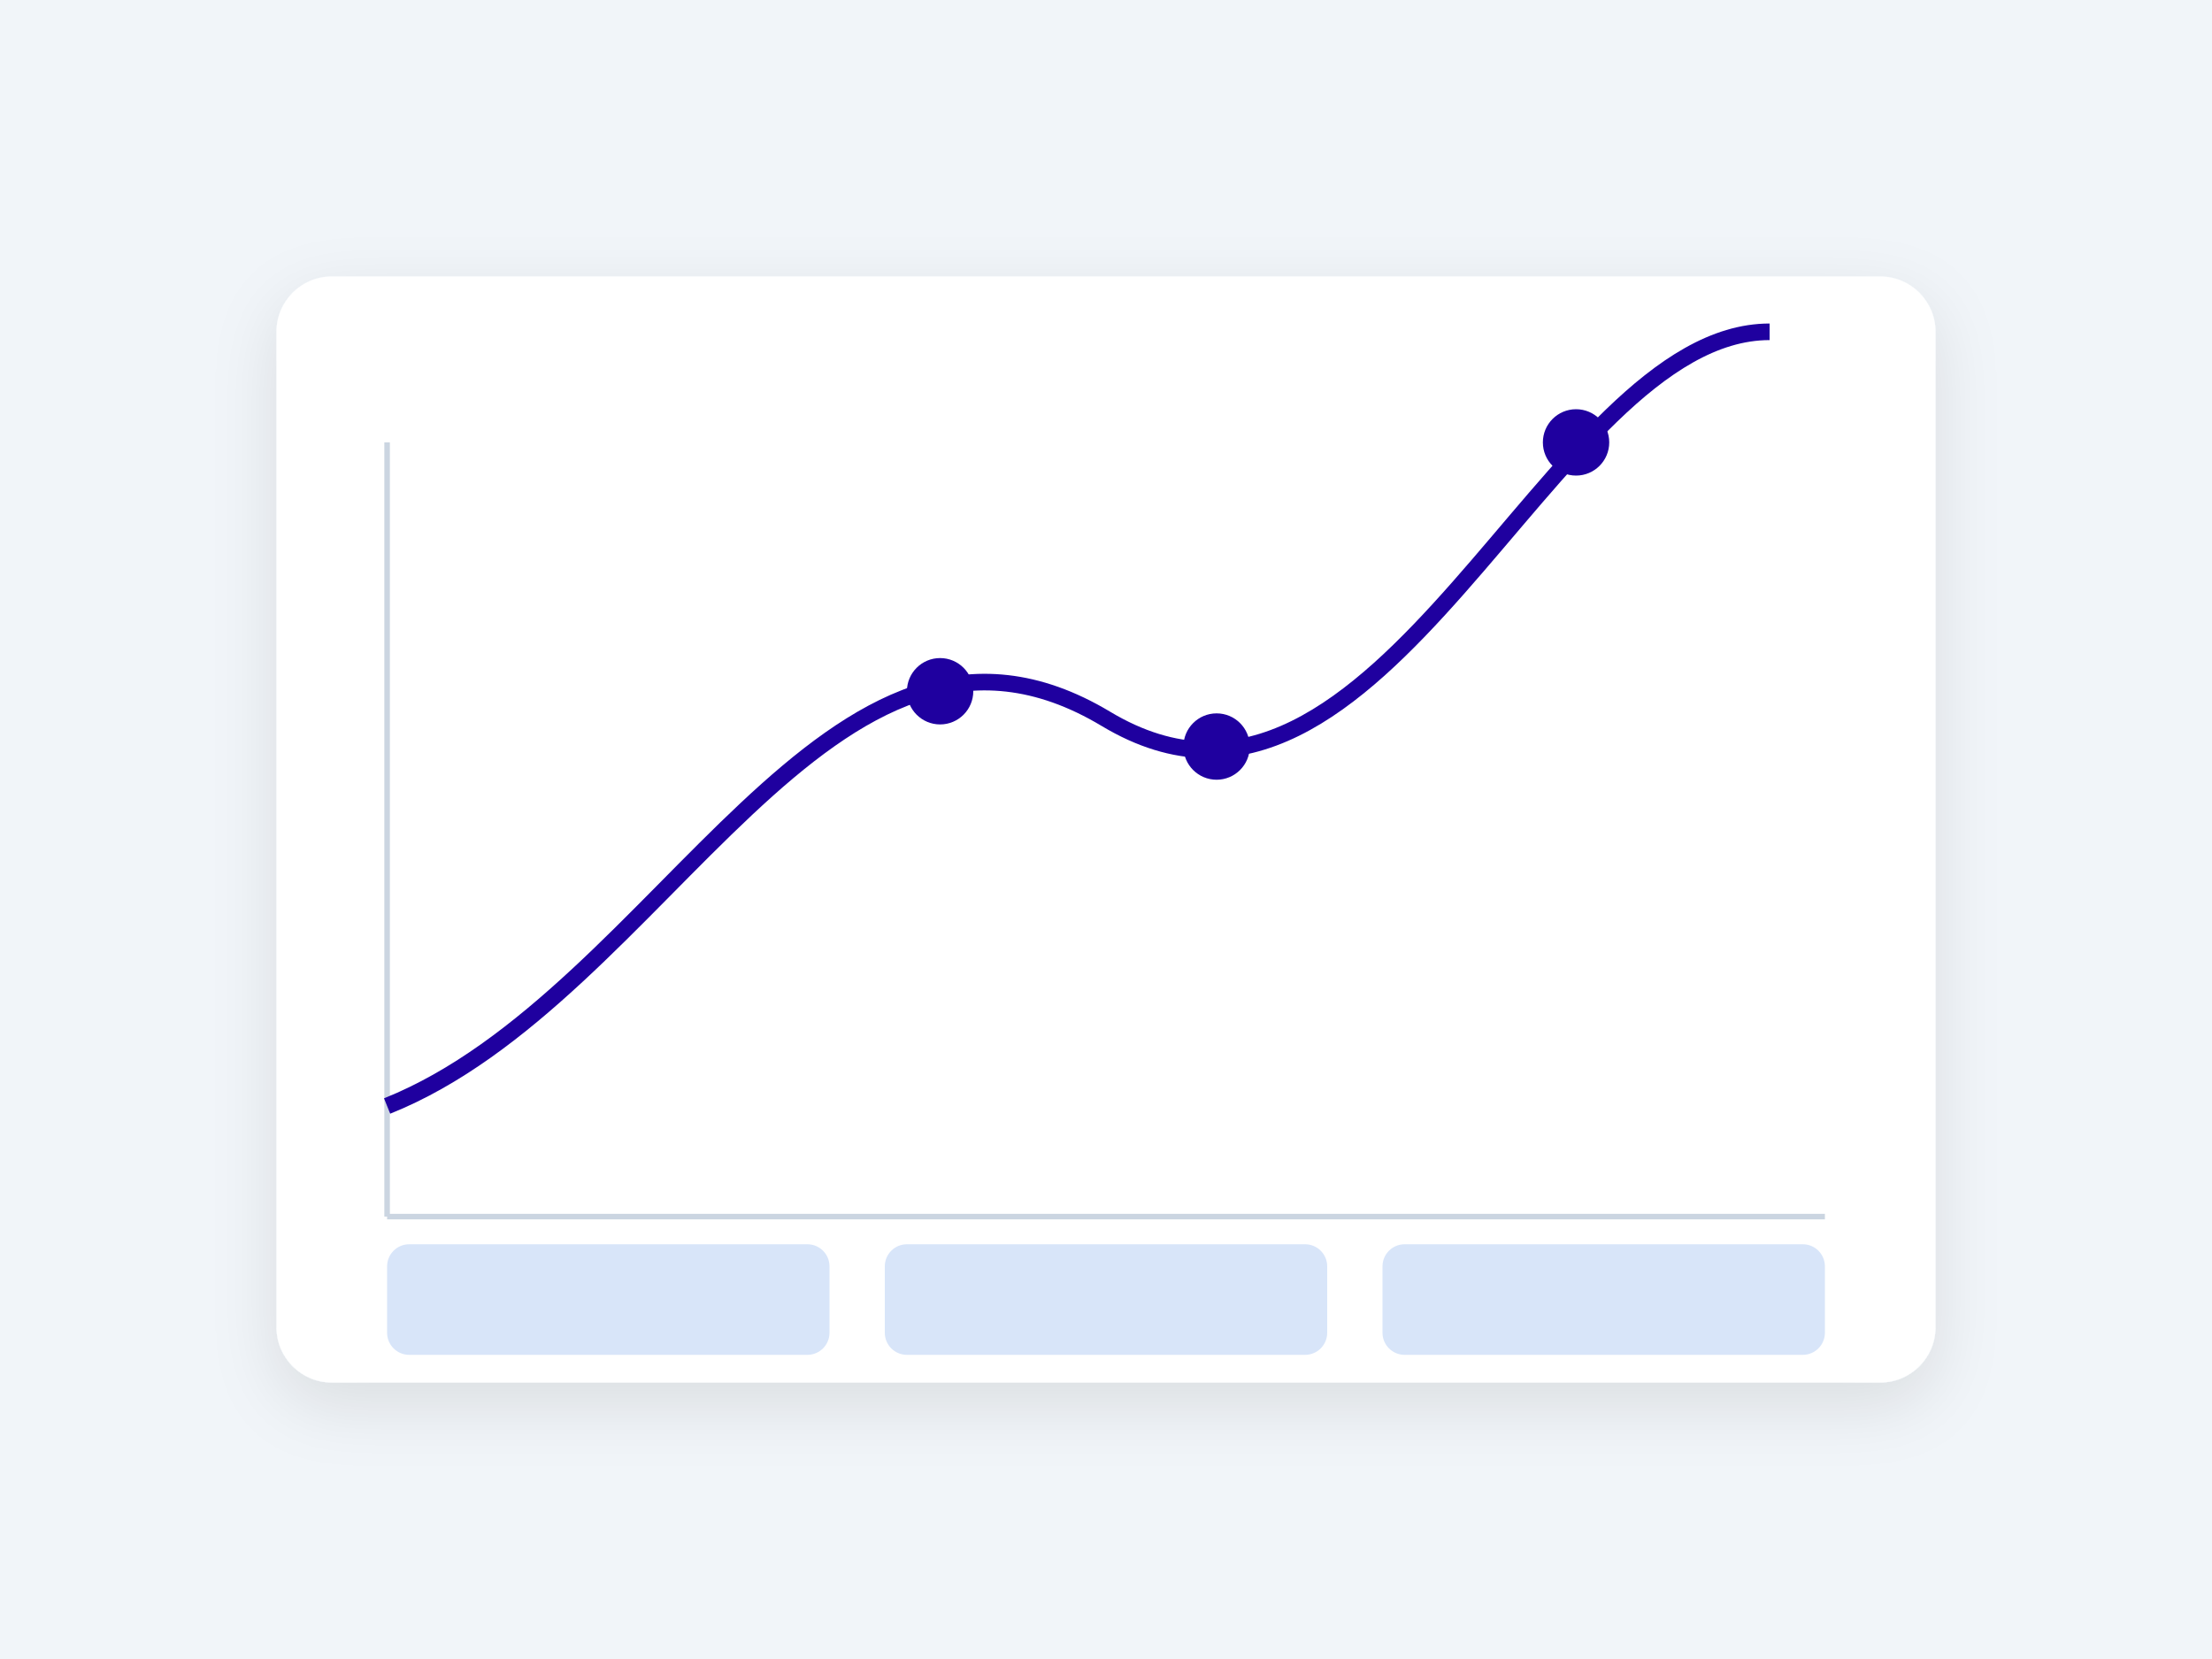
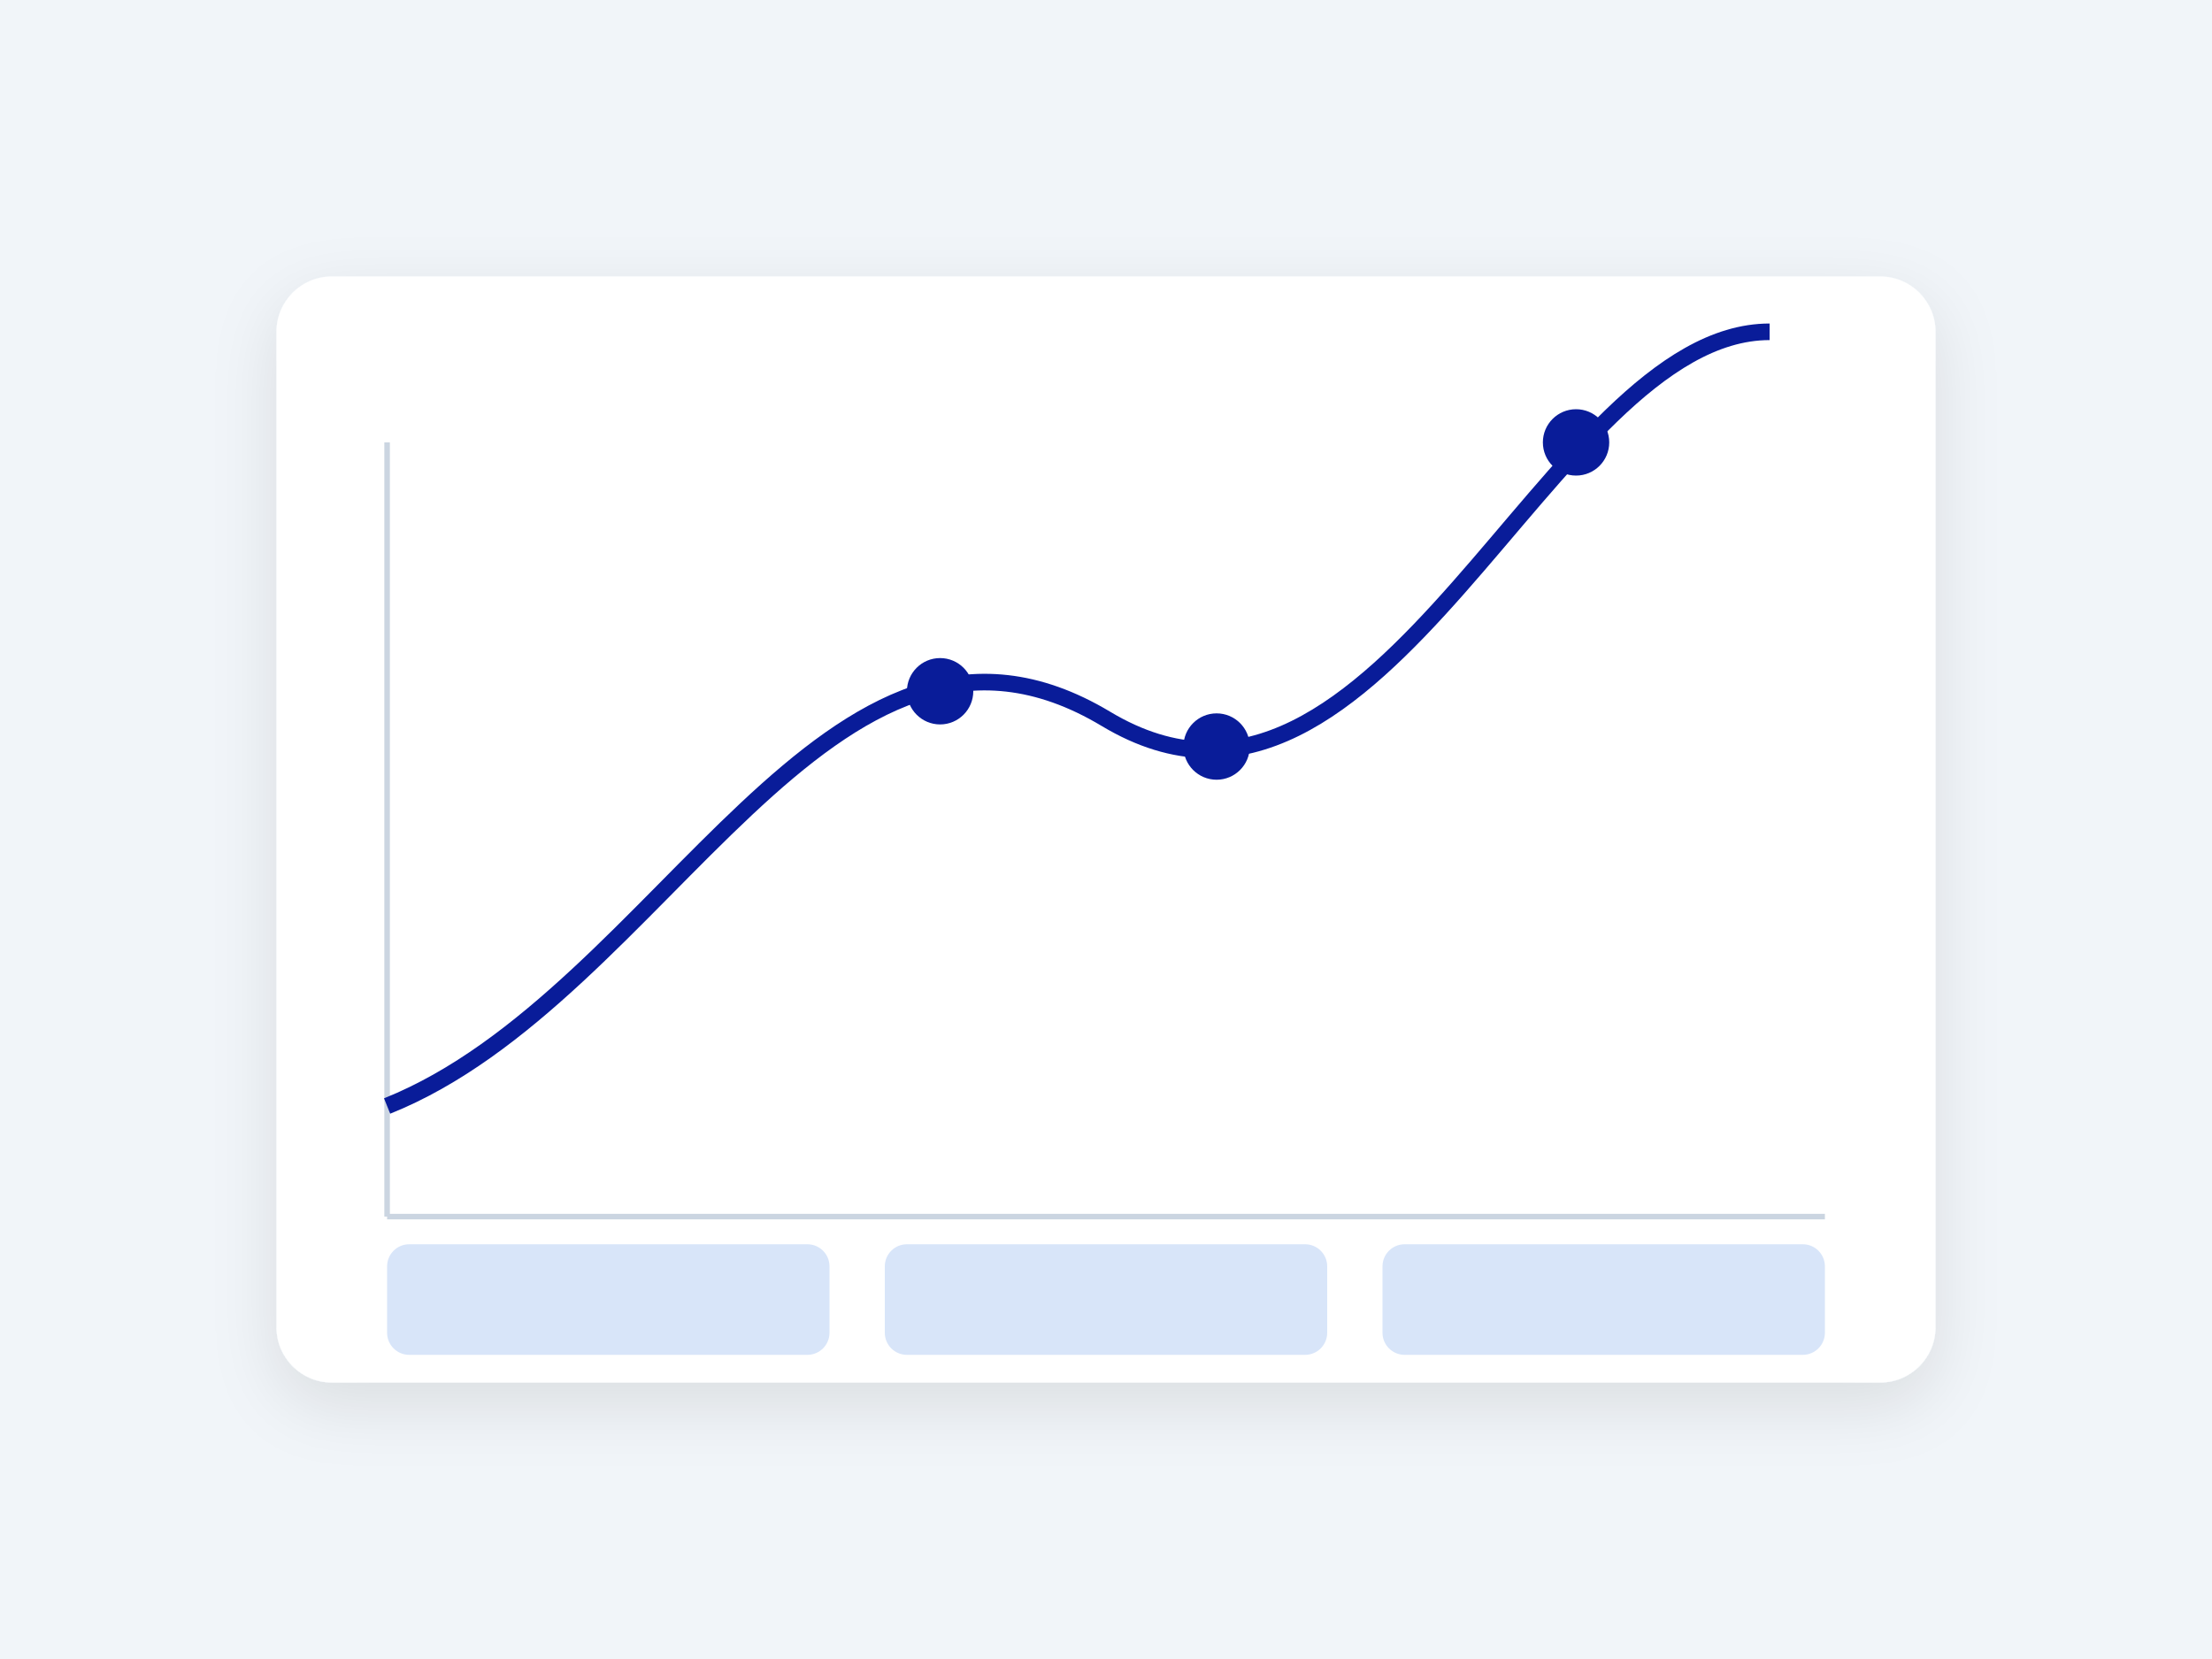
<svg xmlns="http://www.w3.org/2000/svg" viewBox="0 0 400 300">
  <rect width="400" height="300" fill="#f1f5f9" />
  <rect x="50" y="50" width="300" height="200" fill="#ffffff" rx="10" filter="drop-shadow(0 4px 6px rgba(0,0,0,0.1))" />
  <path d="M70 220 L70 80 M70 220 L330 220" stroke="#cbd5e1" stroke-width="1" />
-   <path d="M70 200 C120 180, 150 100, 200 130 S280 60, 320 60" fill="none" stroke="#1f009f" stroke-width="3" />
-   <circle cx="170" cy="125" r="6" fill="#1f009f" />
-   <circle cx="220" cy="135" r="6" fill="#1f009f" />
-   <circle cx="285" cy="80" r="6" fill="#1f009f" />
+   <path d="M70 200 C120 180, 150 100, 200 130 S280 60, 320 60" fill="none" stroke="#091C99" stroke-width="3" />
+   <circle cx="170" cy="125" r="6" fill="#091C99" />
+   <circle cx="220" cy="135" r="6" fill="#091C99" />
+   <circle cx="285" cy="80" r="6" fill="#091C99" />
  <rect x="70" y="225" width="80" height="20" fill="#d8e5f9" rx="4" />
  <rect x="160" y="225" width="80" height="20" fill="#d8e5f9" rx="4" />
  <rect x="250" y="225" width="80" height="20" fill="#d8e5f9" rx="4" />
</svg>
